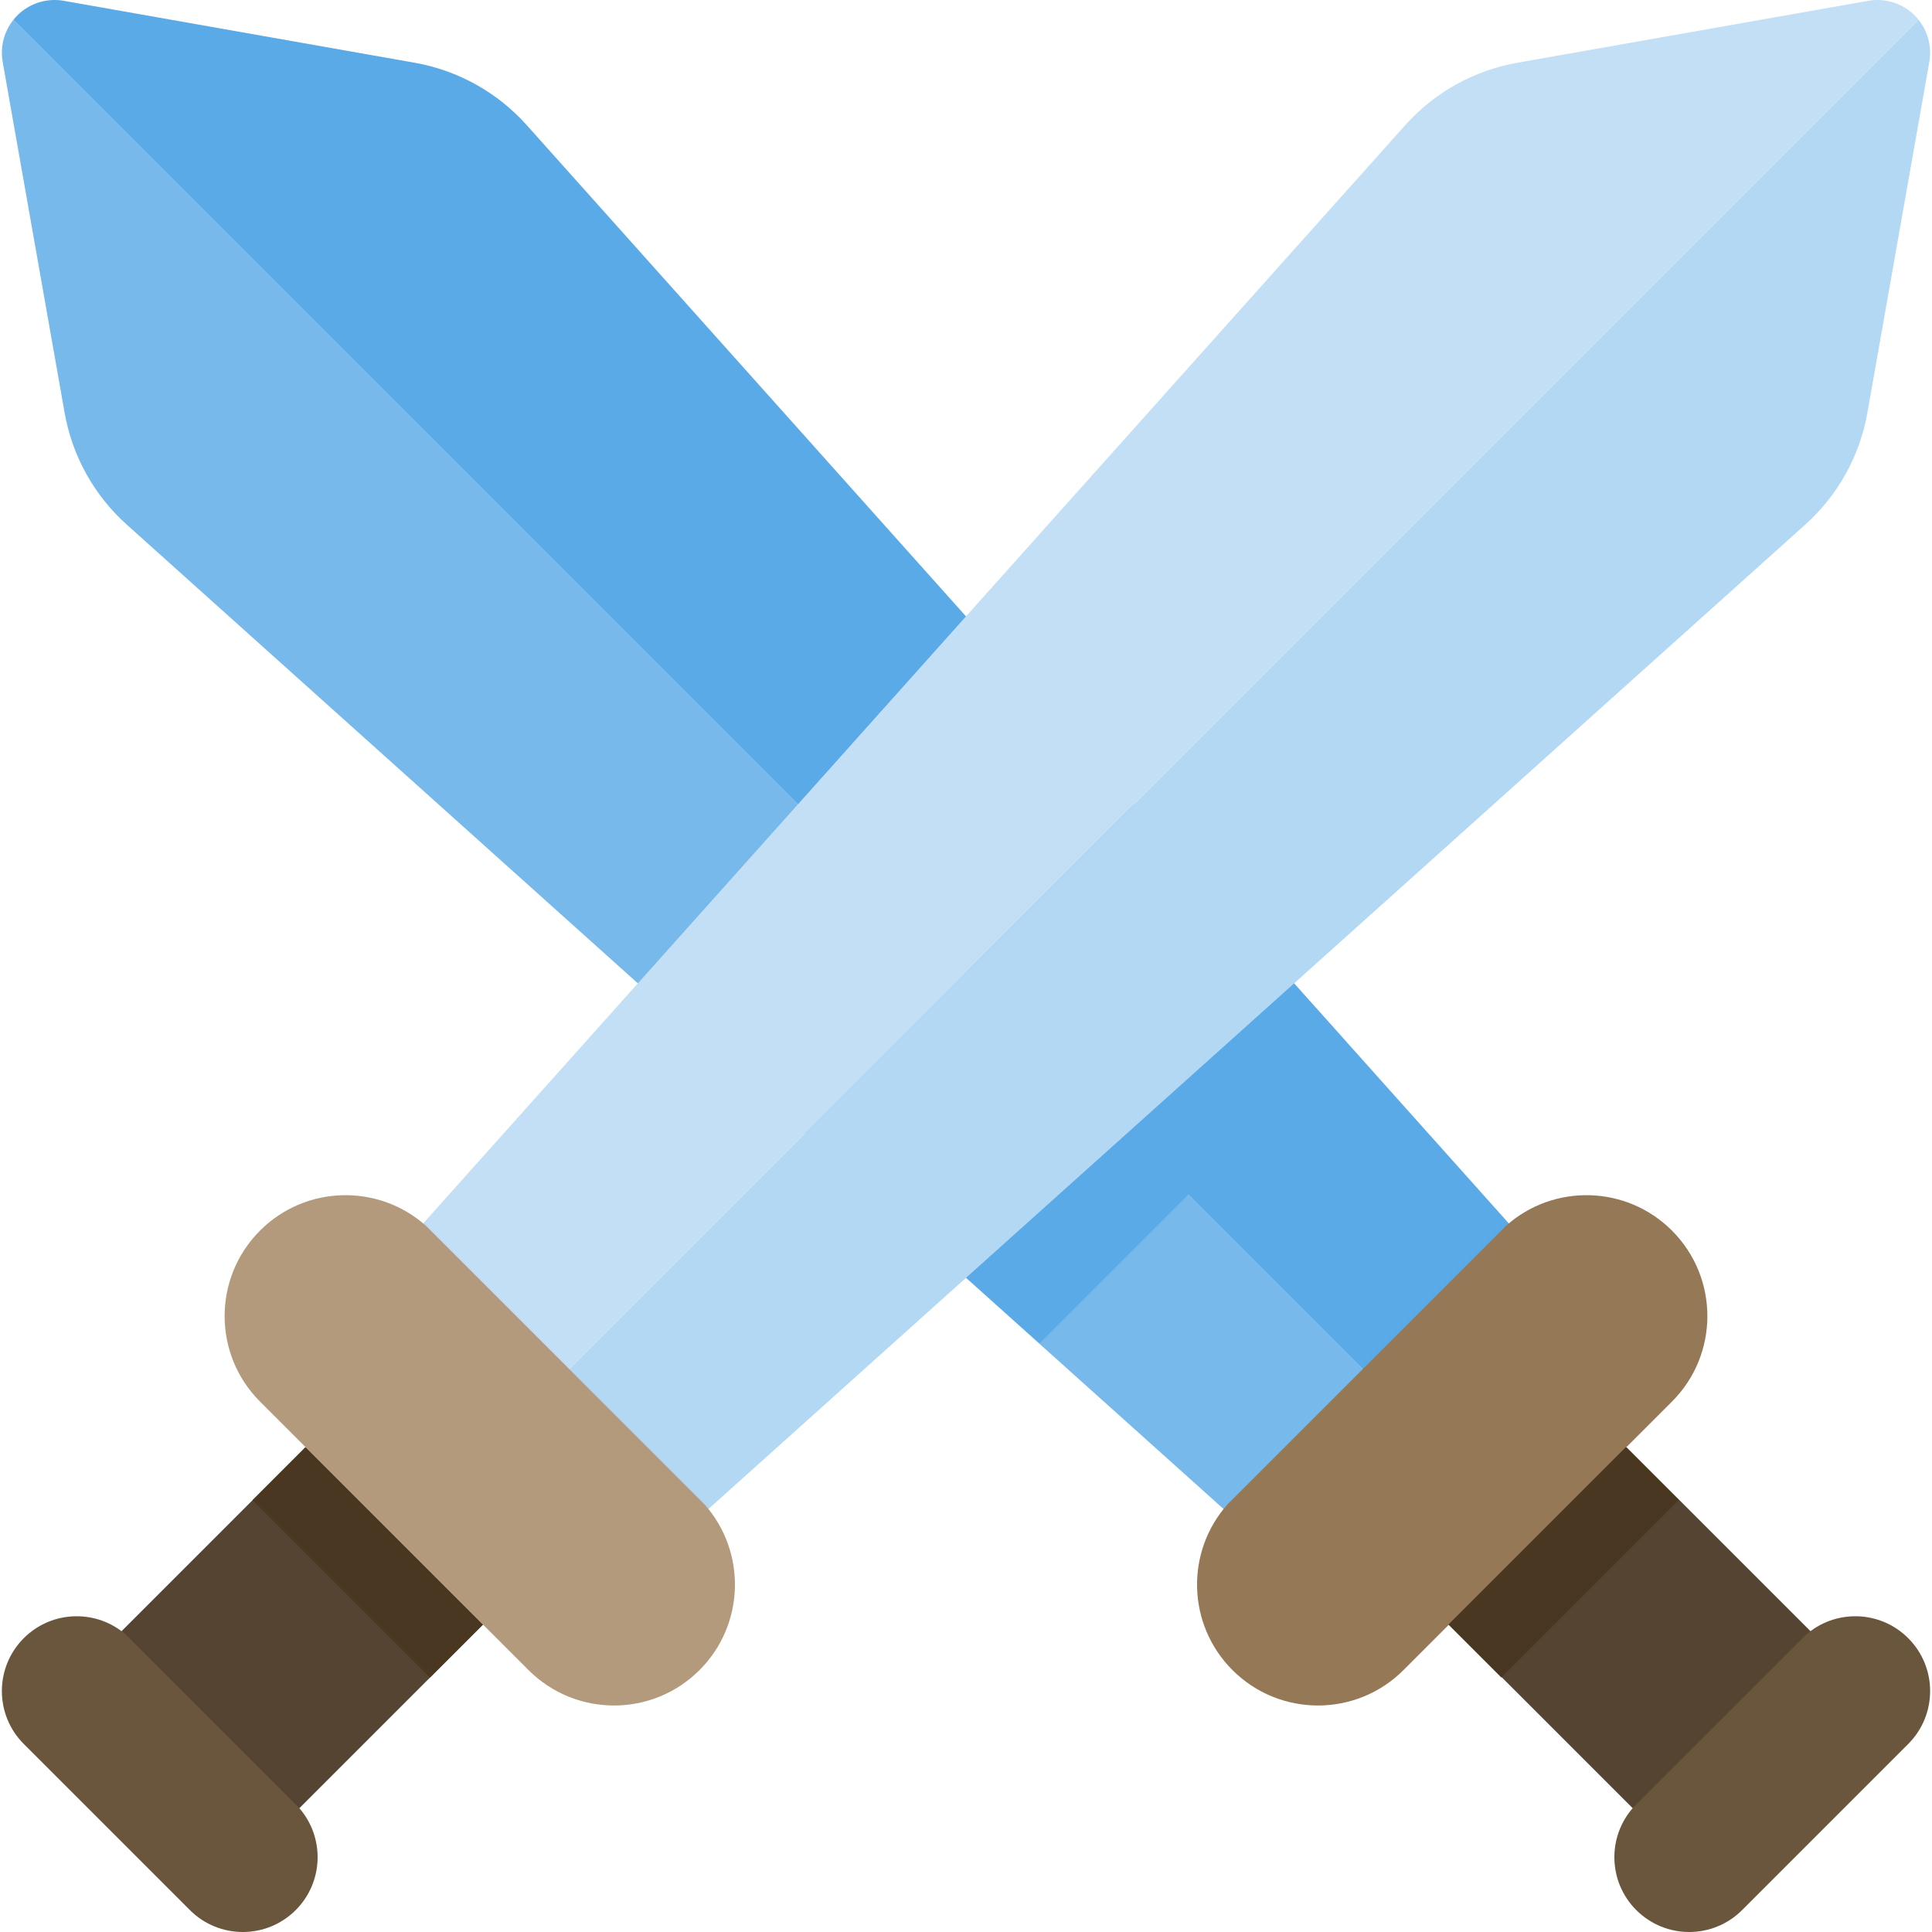
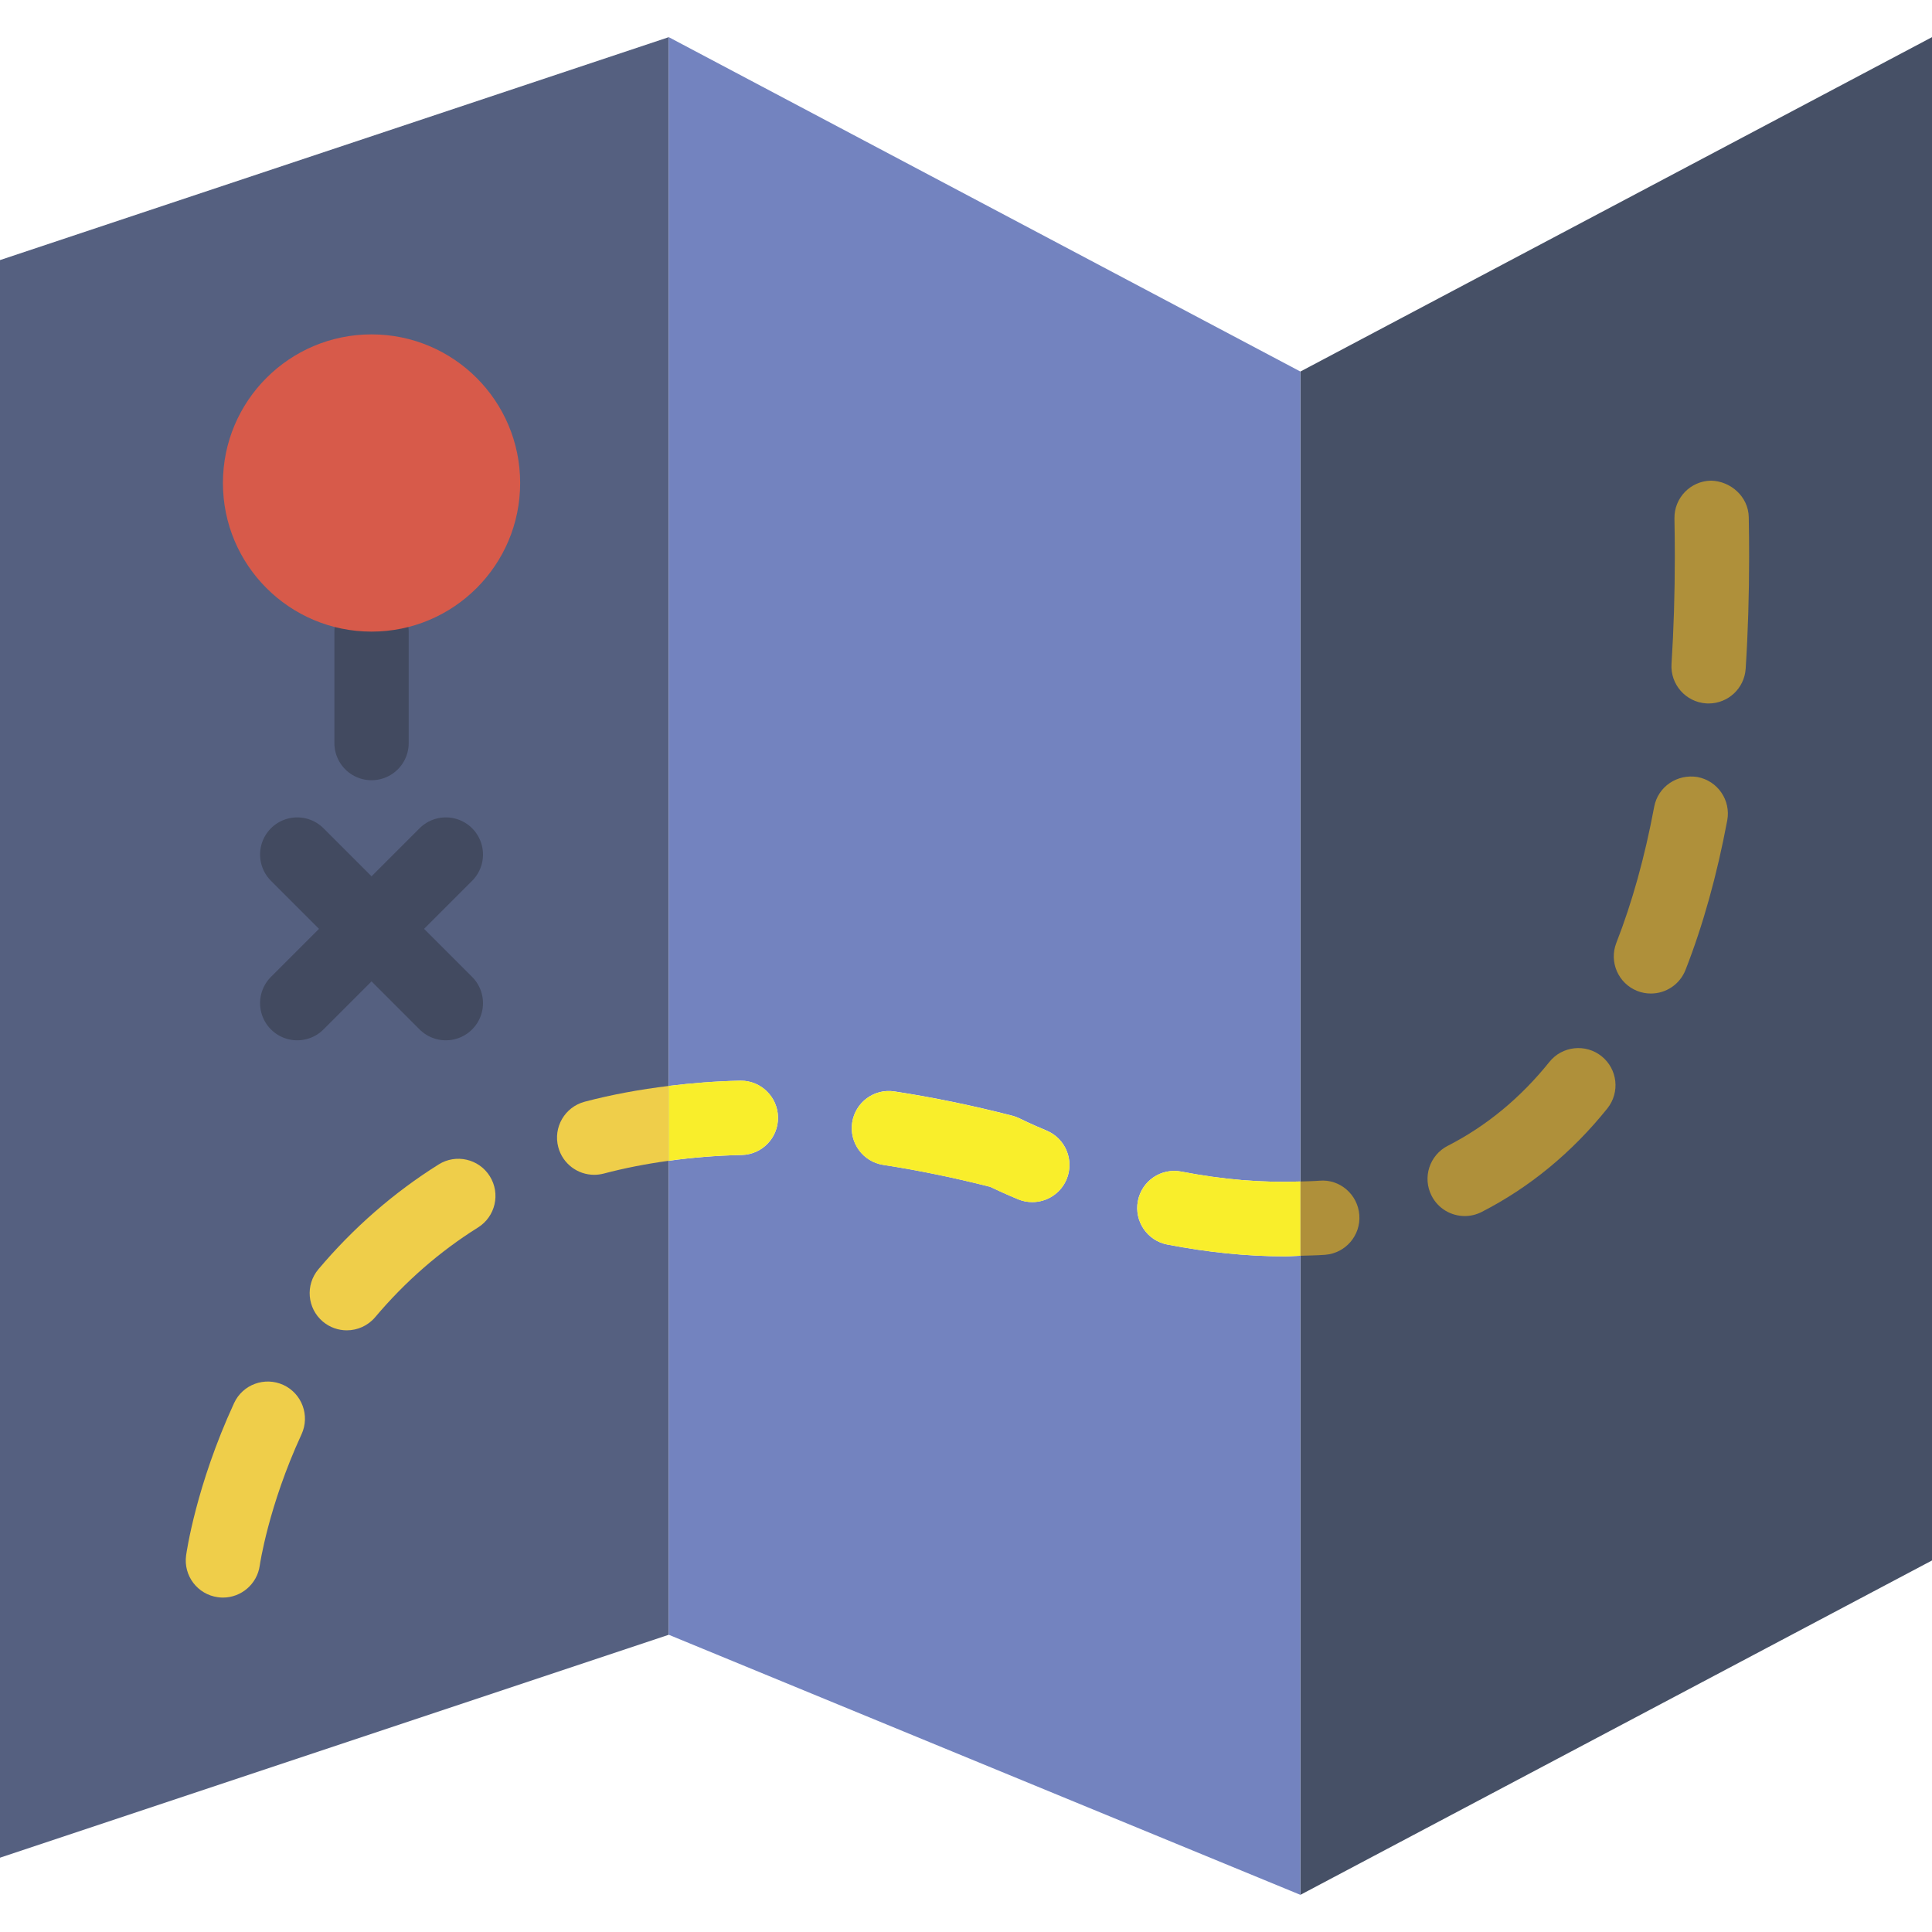
- <svg xmlns="http://www.w3.org/2000/svg" version="1.1" id="Layer_1" x="0px" y="0px" viewBox="0 0 512 512" style="enable-background:new 0 0 512 512;" xml:space="preserve">
-   <rect x="401.625" y="395.69" transform="matrix(-0.7071 0.7071 -0.7071 -0.7071 1049.515 434.0163)" style="fill:#554431;" width="66.49" height="77.361" />
-   <path style="fill:#5AAAE7;" d="M4.588,4.091c3.223-3.223,7.814-4.67,12.303-3.878l92.996,16.414  c11.515,2.033,22.009,7.89,29.782,16.626l261.898,292.882c-12.861,12.861-25.721,25.721-38.582,38.582L3.542,5.272  C3.867,4.863,4.213,4.466,4.588,4.091z" />
-   <path style="fill:#78B9EB;" d="M33.75,139.174c-8.736-7.773-14.594-18.267-16.626-29.782L0.71,16.394  C0.009,12.428,1.064,8.385,3.542,5.272l359.444,359.444c-12.287,12.287-24.574,24.574-36.86,36.86L33.75,139.174z" />
-   <path style="fill:#957856;" d="M325.338,398.628l73.787-73.787c12.585-11.216,31.888-10.793,43.961,1.278  c12.515,12.515,12.515,32.806,0,45.321l-71.149,71.149c-6.258,6.257-14.458,9.386-22.661,9.386s-16.403-3.129-22.661-9.386  C314.544,430.517,314.121,411.212,325.338,398.628z" />
-   <path style="fill:#6A563D;" d="M432.842,478.993l45.653-45.653c7.786-6.94,19.731-6.679,27.2,0.791  c7.743,7.744,7.743,20.297,0,28.041l-44.021,44.021c-3.871,3.871-8.946,5.807-14.021,5.807c-5.075,0-10.149-1.936-14.021-5.807  C426.164,498.724,425.902,486.779,432.842,478.993z" />
-   <polygon style="fill:#5AAAE7;" points="275.5,356.01 224.557,310.348 310.173,224.454 356.113,275.397 " />
-   <rect x="43.891" y="395.692" transform="matrix(0.7071 0.7071 -0.7071 0.7071 329.74 72.6811)" style="fill:#554431;" width="66.49" height="77.361" />
-   <g>
-     <path style="fill:#4A3721;" d="M113.941,444.578l14.056-14.056l-47.015-47.015l-14.056,14.056   C82.596,413.234,98.268,428.906,113.941,444.578z" />
-     <path style="fill:#4A3721;" d="M397.896,444.578l-14.056-14.056l47.015-47.015l14.056,14.056   C429.24,413.234,413.568,428.906,397.896,444.578z" />
-   </g>
-   <path style="fill:#C2DFF6;" d="M507.412,4.091c-3.223-3.223-7.814-4.67-12.303-3.878l-92.996,16.414  c-11.515,2.033-22.009,7.89-29.782,16.626L110.432,326.135c12.861,12.861,25.721,25.721,38.582,38.582L508.459,5.272  C508.132,4.863,507.787,4.466,507.412,4.091z" />
-   <path style="fill:#B3D8F4;" d="M478.25,139.174c8.736-7.773,14.594-18.267,16.626-29.782l16.414-92.996  c0.7-3.966-0.354-8.009-2.832-11.122L149.014,364.717c12.287,12.287,24.574,24.574,36.86,36.86L478.25,139.174z" />
-   <path style="fill:#B39A7C;" d="M186.662,398.628l-73.787-73.787c-12.585-11.216-31.888-10.793-43.961,1.278  c-12.515,12.515-12.515,32.806,0,45.321l71.149,71.149c6.258,6.257,14.458,9.386,22.661,9.386c8.203,0,16.403-3.129,22.661-9.386  C197.456,430.517,197.879,411.212,186.662,398.628z" />
-   <path style="fill:#6A563D;" d="M79.157,478.993L33.504,433.34c-7.786-6.94-19.731-6.679-27.2,0.791  c-7.743,7.744-7.743,20.297,0,28.041l44.021,44.021c3.871,3.871,8.946,5.807,14.021,5.807c5.075,0,10.149-1.936,14.021-5.807  C85.836,498.724,86.098,486.779,79.157,478.993z" />
+ <svg xmlns="http://www.w3.org/2000/svg" version="1.1" id="Capa_1" x="0px" y="0px" viewBox="0 0 52 52" style="enable-background:new 0 0 52 52;" xml:space="preserve">
+   <polygon style="fill:#556080;" points="18,44 0,50 0,7 18,1 " />
+   <polygon style="fill:#465066;" points="52,42 35,51 35,10 52,1 " />
+   <line style="fill:none;stroke:#424A60;stroke-width:2;stroke-linecap:round;stroke-linejoin:round;stroke-miterlimit:10;" x1="10" y1="17" x2="10" y2="20" />
+   <circle style="fill:#D75A4A;" cx="10" cy="13" r="4" />
+   <path style="fill:#7383BF;" d="M31.418,33.497c-0.542-0.104-0.896-0.63-0.792-1.172s0.628-0.898,1.172-0.791  C32.917,31.75,33.963,31.837,35,31.8V10L18,1v28.228c0.625-0.076,1.263-0.127,1.918-0.141c0.007,0,0.015,0,0.022,0  c0.542,0,0.988,0.434,1,0.979c0.012,0.553-0.426,1.01-0.979,1.021c-0.674,0.014-1.328,0.068-1.961,0.155V44l17,7V33.799  c-0.14,0.004-0.282,0.016-0.421,0.016C33.571,33.815,32.508,33.708,31.418,33.497z M28.708,31.74  c-0.161,0.384-0.532,0.614-0.923,0.614c-0.128,0-0.259-0.024-0.385-0.077c-0.357-0.149-0.614-0.27-0.748-0.334  c-0.984-0.25-1.951-0.448-2.877-0.59c-0.546-0.083-0.921-0.594-0.838-1.14c0.083-0.546,0.594-0.923,1.14-0.837  c1.023,0.156,2.09,0.376,3.173,0.654c0.071,0.019,0.14,0.045,0.205,0.078c0.017,0.009,0.275,0.138,0.716,0.322  C28.68,30.645,28.92,31.23,28.708,31.74z" />
+   <path style="fill:#EFCE4A;" d="M15.736,29.653c-0.534,0.142-0.852,0.689-0.71,1.223c0.119,0.448,0.523,0.744,0.966,0.744  c0.084,0,0.171-0.011,0.257-0.033c0.56-0.148,1.146-0.262,1.751-0.345v-2.014C17.217,29.323,16.459,29.462,15.736,29.653z" />
+   <path style="fill:#EFCE4A;" d="M11.805,31.342c-1.207,0.757-2.295,1.705-3.235,2.82c-0.356,0.422-0.302,1.053,0.12,1.409  c0.188,0.158,0.417,0.235,0.644,0.235c0.285,0,0.567-0.121,0.765-0.355c0.806-0.956,1.737-1.769,2.768-2.414  c0.468-0.294,0.609-0.911,0.316-1.379C12.89,31.19,12.272,31.048,11.805,31.342z" />
+   <path style="fill:#EFCE4A;" d="M7.627,37.276c-0.502-0.23-1.096-0.013-1.327,0.489c-1.026,2.226-1.28,4.023-1.291,4.099  c-0.075,0.547,0.307,1.05,0.854,1.125c0.046,0.007,0.093,0.01,0.138,0.01c0.491,0,0.919-0.362,0.99-0.861  c0.002-0.016,0.231-1.597,1.125-3.534C8.347,38.102,8.128,37.508,7.627,37.276z" />
+   <path style="fill:#AF903A;" d="M47.068,13.919c-0.01-0.553-0.49-0.973-1.018-0.982c-0.552,0.01-0.992,0.466-0.982,1.018  c0.006,0.347,0.01,0.688,0.01,1.022c0,1-0.03,1.973-0.089,2.893c-0.035,0.551,0.383,1.026,0.934,1.062  c0.022,0.001,0.043,0.002,0.065,0.002c0.523,0,0.963-0.406,0.997-0.937c0.062-0.961,0.093-1.978,0.093-3.02  C47.078,14.63,47.075,14.277,47.068,13.919z" />
+   <path style="fill:#AF903A;" d="M45.69,20.914c-0.546-0.09-1.065,0.257-1.167,0.8c-0.252,1.348-0.595,2.58-1.019,3.663  c-0.201,0.514,0.052,1.094,0.566,1.296c0.12,0.047,0.243,0.068,0.364,0.068c0.4,0,0.777-0.241,0.932-0.636  c0.47-1.199,0.847-2.553,1.123-4.024C46.59,21.539,46.233,21.017,45.69,20.914z" />
+   <path style="fill:#AF903A;" d="M41.702,28.582c-0.776,0.967-1.696,1.726-2.735,2.257c-0.492,0.252-0.687,0.854-0.435,1.346  c0.177,0.346,0.527,0.545,0.891,0.545c0.153,0,0.309-0.035,0.454-0.109c1.292-0.661,2.431-1.599,3.384-2.786  c0.346-0.431,0.277-1.061-0.154-1.406C42.678,28.085,42.048,28.151,41.702,28.582z" />
+   <path style="fill:#AF903A;" d="M35.512,31.779c-0.17,0.013-0.341,0.015-0.512,0.021v1.999c0.222-0.007,0.443-0.009,0.667-0.026  c0.55-0.043,0.962-0.523,0.919-1.074C36.544,32.148,36.061,31.729,35.512,31.779z" />
+   <path style="fill:#F9EE2B;" d="M28.17,30.432c-0.441-0.185-0.699-0.313-0.716-0.322c-0.065-0.033-0.134-0.06-0.205-0.078  c-1.083-0.278-2.15-0.498-3.173-0.654c-0.545-0.086-1.056,0.291-1.14,0.837c-0.083,0.546,0.292,1.057,0.838,1.14  c0.926,0.142,1.893,0.34,2.877,0.59c0.134,0.064,0.39,0.185,0.748,0.334c0.126,0.053,0.257,0.077,0.385,0.077  c0.391,0,0.763-0.23,0.923-0.614C28.92,31.23,28.68,30.645,28.17,30.432z" />
+   <path style="fill:#F9EE2B;" d="M31.799,31.534c-0.544-0.107-1.067,0.249-1.172,0.791s0.25,1.067,0.792,1.172  c1.089,0.211,2.153,0.318,3.16,0.318c0.139,0,0.281-0.012,0.421-0.016V31.8C33.963,31.837,32.917,31.75,31.799,31.534z" />
+   <path style="fill:#F9EE2B;" d="M20.94,30.065c-0.012-0.545-0.457-0.979-1-0.979c-0.007,0-0.015,0-0.022,0  c-0.655,0.014-1.294,0.065-1.918,0.141v2.014c0.633-0.087,1.288-0.14,1.961-0.155C20.514,31.075,20.952,30.618,20.94,30.065z" />
+   <line style="fill:none;stroke:#424A60;stroke-width:2;stroke-linecap:round;stroke-linejoin:round;stroke-miterlimit:10;" x1="8" y1="23" x2="12" y2="27" />
+   <line style="fill:none;stroke:#424A60;stroke-width:2;stroke-linecap:round;stroke-linejoin:round;stroke-miterlimit:10;" x1="8" y1="27" x2="12" y2="23" />
  <g>
</g>
  <g>
</g>
  <g>
</g>
  <g>
</g>
  <g>
</g>
  <g>
</g>
  <g>
</g>
  <g>
</g>
  <g>
</g>
  <g>
</g>
  <g>
</g>
  <g>
</g>
  <g>
</g>
  <g>
</g>
  <g>
</g>
</svg>
